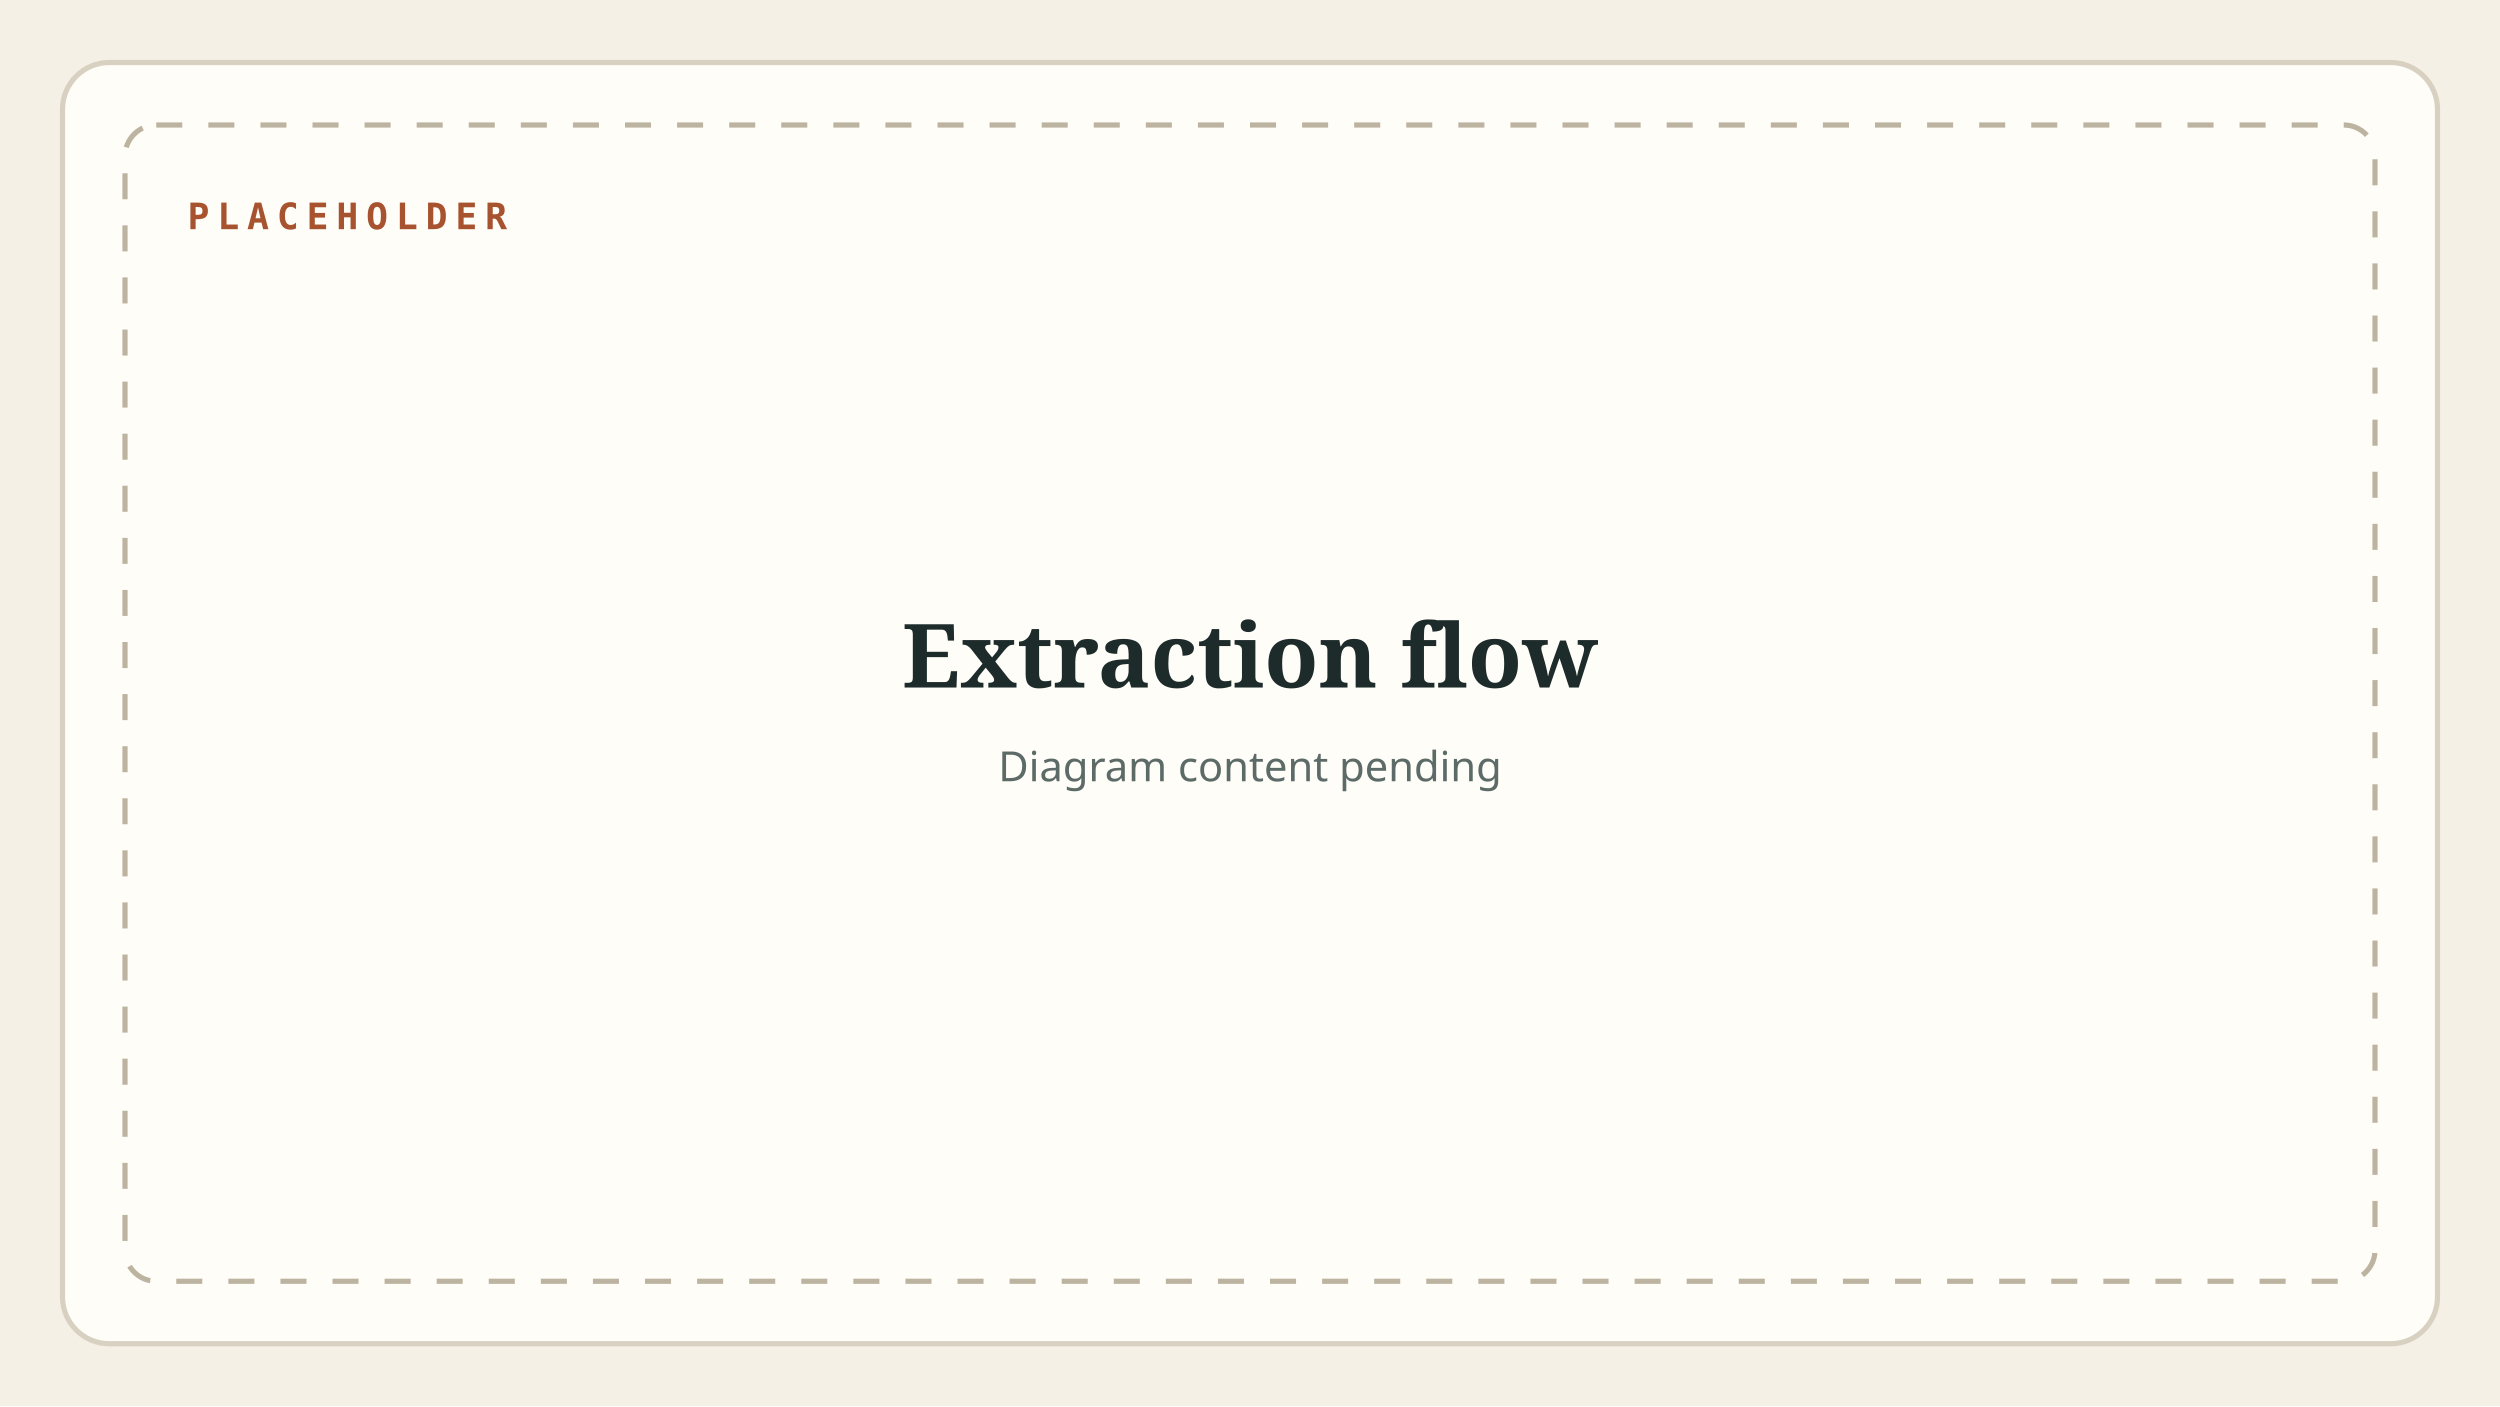
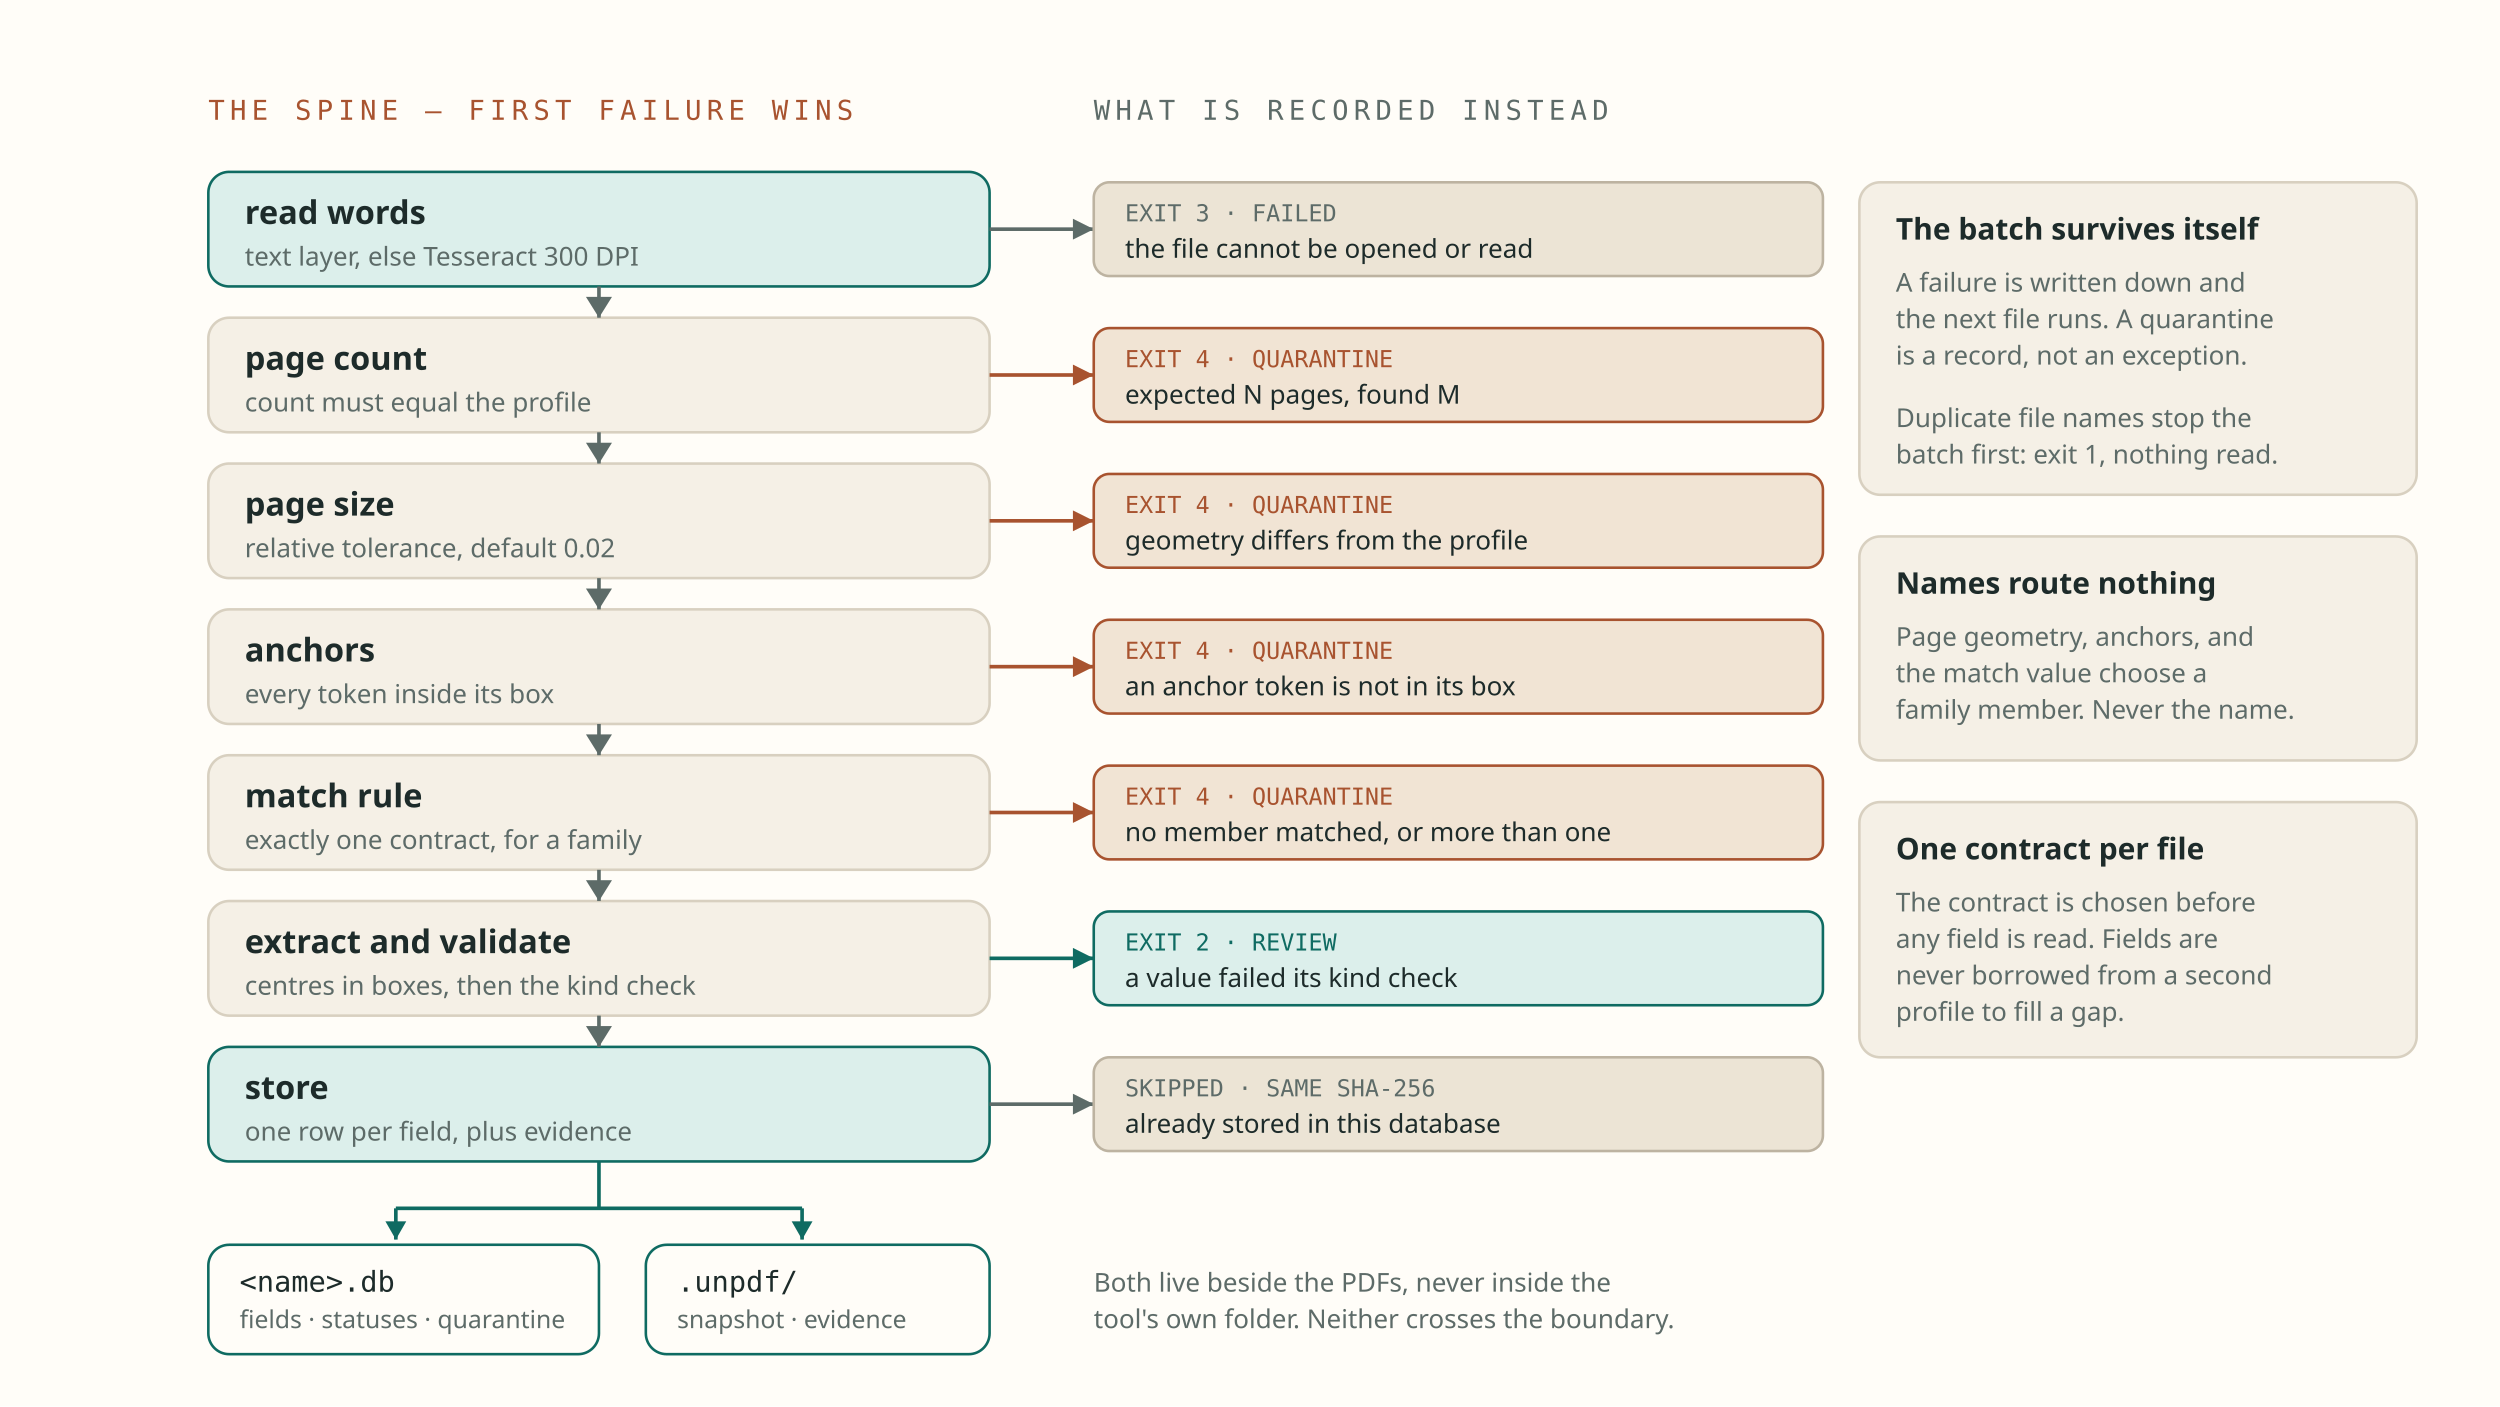
- <svg xmlns="http://www.w3.org/2000/svg" viewBox="0 0 960 540" role="img" aria-labelledby="title desc">
-   <rect width="960" height="540" fill="#f5f0e6" />
-   <rect x="24" y="24" width="912" height="492" rx="18" fill="#fffdf8" stroke="#d8d0c0" stroke-width="2" />
-   <rect x="48" y="48" width="864" height="444" rx="12" fill="none" stroke="#bdb3a1" stroke-width="2" stroke-dasharray="10 10" />
-   <text x="72" y="88" fill="#a8532f" font-family="ui-monospace, Consolas, monospace" font-size="14" font-weight="700" letter-spacing="3">PLACEHOLDER</text>
-   <text x="480" y="264" text-anchor="middle" fill="#1d2b2a" font-family="Georgia, serif" font-size="34" font-weight="700">Extraction flow</text>
-   <text x="480" y="300" text-anchor="middle" fill="#5d6b68" font-family="system-ui, sans-serif" font-size="16">Diagram content pending</text>
+ <svg xmlns="http://www.w3.org/2000/svg" viewBox="0 0 960 540" width="960" height="540" role="img" aria-labelledby="flow-title flow-desc">
+   <rect width="960" height="540" fill="#fffdf8" />
+   <text x="80" y="46" font-family="ui-monospace, Consolas, monospace" font-size="10.5" letter-spacing="2" fill="#a8532f">THE SPINE — FIRST FAILURE WINS</text>
+   <text x="420" y="46" font-family="ui-monospace, Consolas, monospace" font-size="10.5" letter-spacing="2" fill="#5d6b68">WHAT IS RECORDED INSTEAD</text>
+   <rect x="80" y="66" width="300" height="44" rx="8" fill="#dcefeb" stroke="#0f6b62" />
+   <text x="94" y="86" font-family="system-ui, sans-serif" font-size="12.5" font-weight="600" fill="#1d2b2a">read words</text>
+   <text x="94" y="102" font-family="system-ui, sans-serif" font-size="10" fill="#5d6b68">text layer, else Tesseract 300 DPI</text>
+   <rect x="80" y="122" width="300" height="44" rx="8" fill="#f5f0e6" stroke="#d8d0c0" />
+   <text x="94" y="142" font-family="system-ui, sans-serif" font-size="12.5" font-weight="600" fill="#1d2b2a">page count</text>
+   <text x="94" y="158" font-family="system-ui, sans-serif" font-size="10" fill="#5d6b68">count must equal the profile</text>
+   <rect x="80" y="178" width="300" height="44" rx="8" fill="#f5f0e6" stroke="#d8d0c0" />
+   <text x="94" y="198" font-family="system-ui, sans-serif" font-size="12.5" font-weight="600" fill="#1d2b2a">page size</text>
+   <text x="94" y="214" font-family="system-ui, sans-serif" font-size="10" fill="#5d6b68">relative tolerance, default 0.02</text>
+   <rect x="80" y="234" width="300" height="44" rx="8" fill="#f5f0e6" stroke="#d8d0c0" />
+   <text x="94" y="254" font-family="system-ui, sans-serif" font-size="12.5" font-weight="600" fill="#1d2b2a">anchors</text>
+   <text x="94" y="270" font-family="system-ui, sans-serif" font-size="10" fill="#5d6b68">every token inside its box</text>
+   <rect x="80" y="290" width="300" height="44" rx="8" fill="#f5f0e6" stroke="#d8d0c0" />
+   <text x="94" y="310" font-family="system-ui, sans-serif" font-size="12.5" font-weight="600" fill="#1d2b2a">match rule</text>
+   <text x="94" y="326" font-family="system-ui, sans-serif" font-size="10" fill="#5d6b68">exactly one contract, for a family</text>
+   <rect x="80" y="346" width="300" height="44" rx="8" fill="#f5f0e6" stroke="#d8d0c0" />
+   <text x="94" y="366" font-family="system-ui, sans-serif" font-size="12.5" font-weight="600" fill="#1d2b2a">extract and validate</text>
+   <text x="94" y="382" font-family="system-ui, sans-serif" font-size="10" fill="#5d6b68">centres in boxes, then the kind check</text>
+   <rect x="80" y="402" width="300" height="44" rx="8" fill="#dcefeb" stroke="#0f6b62" />
+   <text x="94" y="422" font-family="system-ui, sans-serif" font-size="12.5" font-weight="600" fill="#1d2b2a">store</text>
+   <text x="94" y="438" font-family="system-ui, sans-serif" font-size="10" fill="#5d6b68">one row per field, plus evidence</text>
+   <line x1="230" y1="110" x2="230" y2="122" stroke="#5d6b68" stroke-width="1.4" />
+   <line x1="230" y1="166" x2="230" y2="178" stroke="#5d6b68" stroke-width="1.4" />
+   <line x1="230" y1="222" x2="230" y2="234" stroke="#5d6b68" stroke-width="1.4" />
+   <line x1="230" y1="278" x2="230" y2="290" stroke="#5d6b68" stroke-width="1.4" />
+   <line x1="230" y1="334" x2="230" y2="346" stroke="#5d6b68" stroke-width="1.4" />
+   <line x1="230" y1="390" x2="230" y2="402" stroke="#5d6b68" stroke-width="1.4" />
+   <path d="M 230 122 L 225 114 L 235 114 Z" fill="#5d6b68" />
+   <path d="M 230 178 L 225 170 L 235 170 Z" fill="#5d6b68" />
+   <path d="M 230 234 L 225 226 L 235 226 Z" fill="#5d6b68" />
+   <path d="M 230 290 L 225 282 L 235 282 Z" fill="#5d6b68" />
+   <path d="M 230 346 L 225 338 L 235 338 Z" fill="#5d6b68" />
+   <path d="M 230 402 L 225 394 L 235 394 Z" fill="#5d6b68" />
+   <line x1="380" y1="88" x2="420" y2="88" stroke="#5d6b68" stroke-width="1.4" />
+   <path d="M 420 88 L 412 84 L 412 92 Z" fill="#5d6b68" />
+   <line x1="380" y1="144" x2="420" y2="144" stroke="#a8532f" stroke-width="1.4" />
+   <path d="M 420 144 L 412 140 L 412 148 Z" fill="#a8532f" />
+   <line x1="380" y1="200" x2="420" y2="200" stroke="#a8532f" stroke-width="1.4" />
+   <path d="M 420 200 L 412 196 L 412 204 Z" fill="#a8532f" />
+   <line x1="380" y1="256" x2="420" y2="256" stroke="#a8532f" stroke-width="1.4" />
+   <path d="M 420 256 L 412 252 L 412 260 Z" fill="#a8532f" />
+   <line x1="380" y1="312" x2="420" y2="312" stroke="#a8532f" stroke-width="1.4" />
+   <path d="M 420 312 L 412 308 L 412 316 Z" fill="#a8532f" />
+   <line x1="380" y1="368" x2="420" y2="368" stroke="#0f6b62" stroke-width="1.4" />
+   <path d="M 420 368 L 412 364 L 412 372 Z" fill="#0f6b62" />
+   <line x1="380" y1="424" x2="420" y2="424" stroke="#5d6b68" stroke-width="1.4" />
+   <path d="M 420 424 L 412 420 L 412 428 Z" fill="#5d6b68" />
+   <rect x="420" y="70" width="280" height="36" rx="6" fill="#ece4d5" stroke="#bdb3a1" />
+   <text x="432" y="85" font-family="ui-monospace, Consolas, monospace" font-size="9" fill="#5d6b68">EXIT 3 · FAILED</text>
+   <text x="432" y="99" font-family="system-ui, sans-serif" font-size="10" fill="#1d2b2a">the file cannot be opened or read</text>
+   <rect x="420" y="126" width="280" height="36" rx="6" fill="#f1e4d4" stroke="#a8532f" />
+   <text x="432" y="141" font-family="ui-monospace, Consolas, monospace" font-size="9" fill="#a8532f">EXIT 4 · QUARANTINE</text>
+   <text x="432" y="155" font-family="system-ui, sans-serif" font-size="10" fill="#1d2b2a">expected N pages, found M</text>
+   <rect x="420" y="182" width="280" height="36" rx="6" fill="#f1e4d4" stroke="#a8532f" />
+   <text x="432" y="197" font-family="ui-monospace, Consolas, monospace" font-size="9" fill="#a8532f">EXIT 4 · QUARANTINE</text>
+   <text x="432" y="211" font-family="system-ui, sans-serif" font-size="10" fill="#1d2b2a">geometry differs from the profile</text>
+   <rect x="420" y="238" width="280" height="36" rx="6" fill="#f1e4d4" stroke="#a8532f" />
+   <text x="432" y="253" font-family="ui-monospace, Consolas, monospace" font-size="9" fill="#a8532f">EXIT 4 · QUARANTINE</text>
+   <text x="432" y="267" font-family="system-ui, sans-serif" font-size="10" fill="#1d2b2a">an anchor token is not in its box</text>
+   <rect x="420" y="294" width="280" height="36" rx="6" fill="#f1e4d4" stroke="#a8532f" />
+   <text x="432" y="309" font-family="ui-monospace, Consolas, monospace" font-size="9" fill="#a8532f">EXIT 4 · QUARANTINE</text>
+   <text x="432" y="323" font-family="system-ui, sans-serif" font-size="10" fill="#1d2b2a">no member matched, or more than one</text>
+   <rect x="420" y="350" width="280" height="36" rx="6" fill="#dcefeb" stroke="#0f6b62" />
+   <text x="432" y="365" font-family="ui-monospace, Consolas, monospace" font-size="9" fill="#0f6b62">EXIT 2 · REVIEW</text>
+   <text x="432" y="379" font-family="system-ui, sans-serif" font-size="10" fill="#1d2b2a">a value failed its kind check</text>
+   <rect x="420" y="406" width="280" height="36" rx="6" fill="#ece4d5" stroke="#bdb3a1" />
+   <text x="432" y="421" font-family="ui-monospace, Consolas, monospace" font-size="9" fill="#5d6b68">SKIPPED · SAME SHA-256</text>
+   <text x="432" y="435" font-family="system-ui, sans-serif" font-size="10" fill="#1d2b2a">already stored in this database</text>
+   <rect x="714" y="70" width="214" height="120" rx="8" fill="#f5f0e6" stroke="#d8d0c0" />
+   <text x="728" y="92" font-family="system-ui, sans-serif" font-size="11.5" font-weight="600" fill="#1d2b2a">The batch survives itself</text>
+   <text x="728" y="112" font-family="system-ui, sans-serif" font-size="10" fill="#5d6b68">A failure is written down and</text>
+   <text x="728" y="126" font-family="system-ui, sans-serif" font-size="10" fill="#5d6b68">the next file runs. A quarantine</text>
+   <text x="728" y="140" font-family="system-ui, sans-serif" font-size="10" fill="#5d6b68">is a record, not an exception.</text>
+   <text x="728" y="164" font-family="system-ui, sans-serif" font-size="10" fill="#5d6b68">Duplicate file names stop the</text>
+   <text x="728" y="178" font-family="system-ui, sans-serif" font-size="10" fill="#5d6b68">batch first: exit 1, nothing read.</text>
+   <rect x="714" y="206" width="214" height="86" rx="8" fill="#f5f0e6" stroke="#d8d0c0" />
+   <text x="728" y="228" font-family="system-ui, sans-serif" font-size="11.5" font-weight="600" fill="#1d2b2a">Names route nothing</text>
+   <text x="728" y="248" font-family="system-ui, sans-serif" font-size="10" fill="#5d6b68">Page geometry, anchors, and</text>
+   <text x="728" y="262" font-family="system-ui, sans-serif" font-size="10" fill="#5d6b68">the match value choose a</text>
+   <text x="728" y="276" font-family="system-ui, sans-serif" font-size="10" fill="#5d6b68">family member. Never the name.</text>
+   <rect x="714" y="308" width="214" height="98" rx="8" fill="#f5f0e6" stroke="#d8d0c0" />
+   <text x="728" y="330" font-family="system-ui, sans-serif" font-size="11.5" font-weight="600" fill="#1d2b2a">One contract per file</text>
+   <text x="728" y="350" font-family="system-ui, sans-serif" font-size="10" fill="#5d6b68">The contract is chosen before</text>
+   <text x="728" y="364" font-family="system-ui, sans-serif" font-size="10" fill="#5d6b68">any field is read. Fields are</text>
+   <text x="728" y="378" font-family="system-ui, sans-serif" font-size="10" fill="#5d6b68">never borrowed from a second</text>
+   <text x="728" y="392" font-family="system-ui, sans-serif" font-size="10" fill="#5d6b68">profile to fill a gap.</text>
+   <line x1="230" y1="446" x2="230" y2="464" stroke="#0f6b62" stroke-width="1.4" />
+   <line x1="152" y1="464" x2="308" y2="464" stroke="#0f6b62" stroke-width="1.4" />
+   <line x1="152" y1="464" x2="152" y2="476" stroke="#0f6b62" stroke-width="1.4" />
+   <line x1="308" y1="464" x2="308" y2="476" stroke="#0f6b62" stroke-width="1.4" />
+   <path d="M 152 476 L 148 469 L 156 469 Z" fill="#0f6b62" />
+   <path d="M 308 476 L 304 469 L 312 469 Z" fill="#0f6b62" />
+   <rect x="80" y="478" width="150" height="42" rx="8" fill="#fffdf8" stroke="#0f6b62" />
+   <text x="92" y="496" font-family="ui-monospace, Consolas, monospace" font-size="11" fill="#1d2b2a">&lt;name&gt;.db</text>
+   <text x="92" y="510" font-family="system-ui, sans-serif" font-size="9.5" fill="#5d6b68">fields · statuses · quarantine</text>
+   <rect x="248" y="478" width="132" height="42" rx="8" fill="#fffdf8" stroke="#0f6b62" />
+   <text x="260" y="496" font-family="ui-monospace, Consolas, monospace" font-size="11" fill="#1d2b2a">.unpdf/</text>
+   <text x="260" y="510" font-family="system-ui, sans-serif" font-size="9.5" fill="#5d6b68">snapshot · evidence</text>
+   <text x="420" y="496" font-family="system-ui, sans-serif" font-size="10" fill="#5d6b68">Both live beside the PDFs, never inside the</text>
+   <text x="420" y="510" font-family="system-ui, sans-serif" font-size="10" fill="#5d6b68">tool's own folder. Neither crosses the boundary.</text>
</svg>
